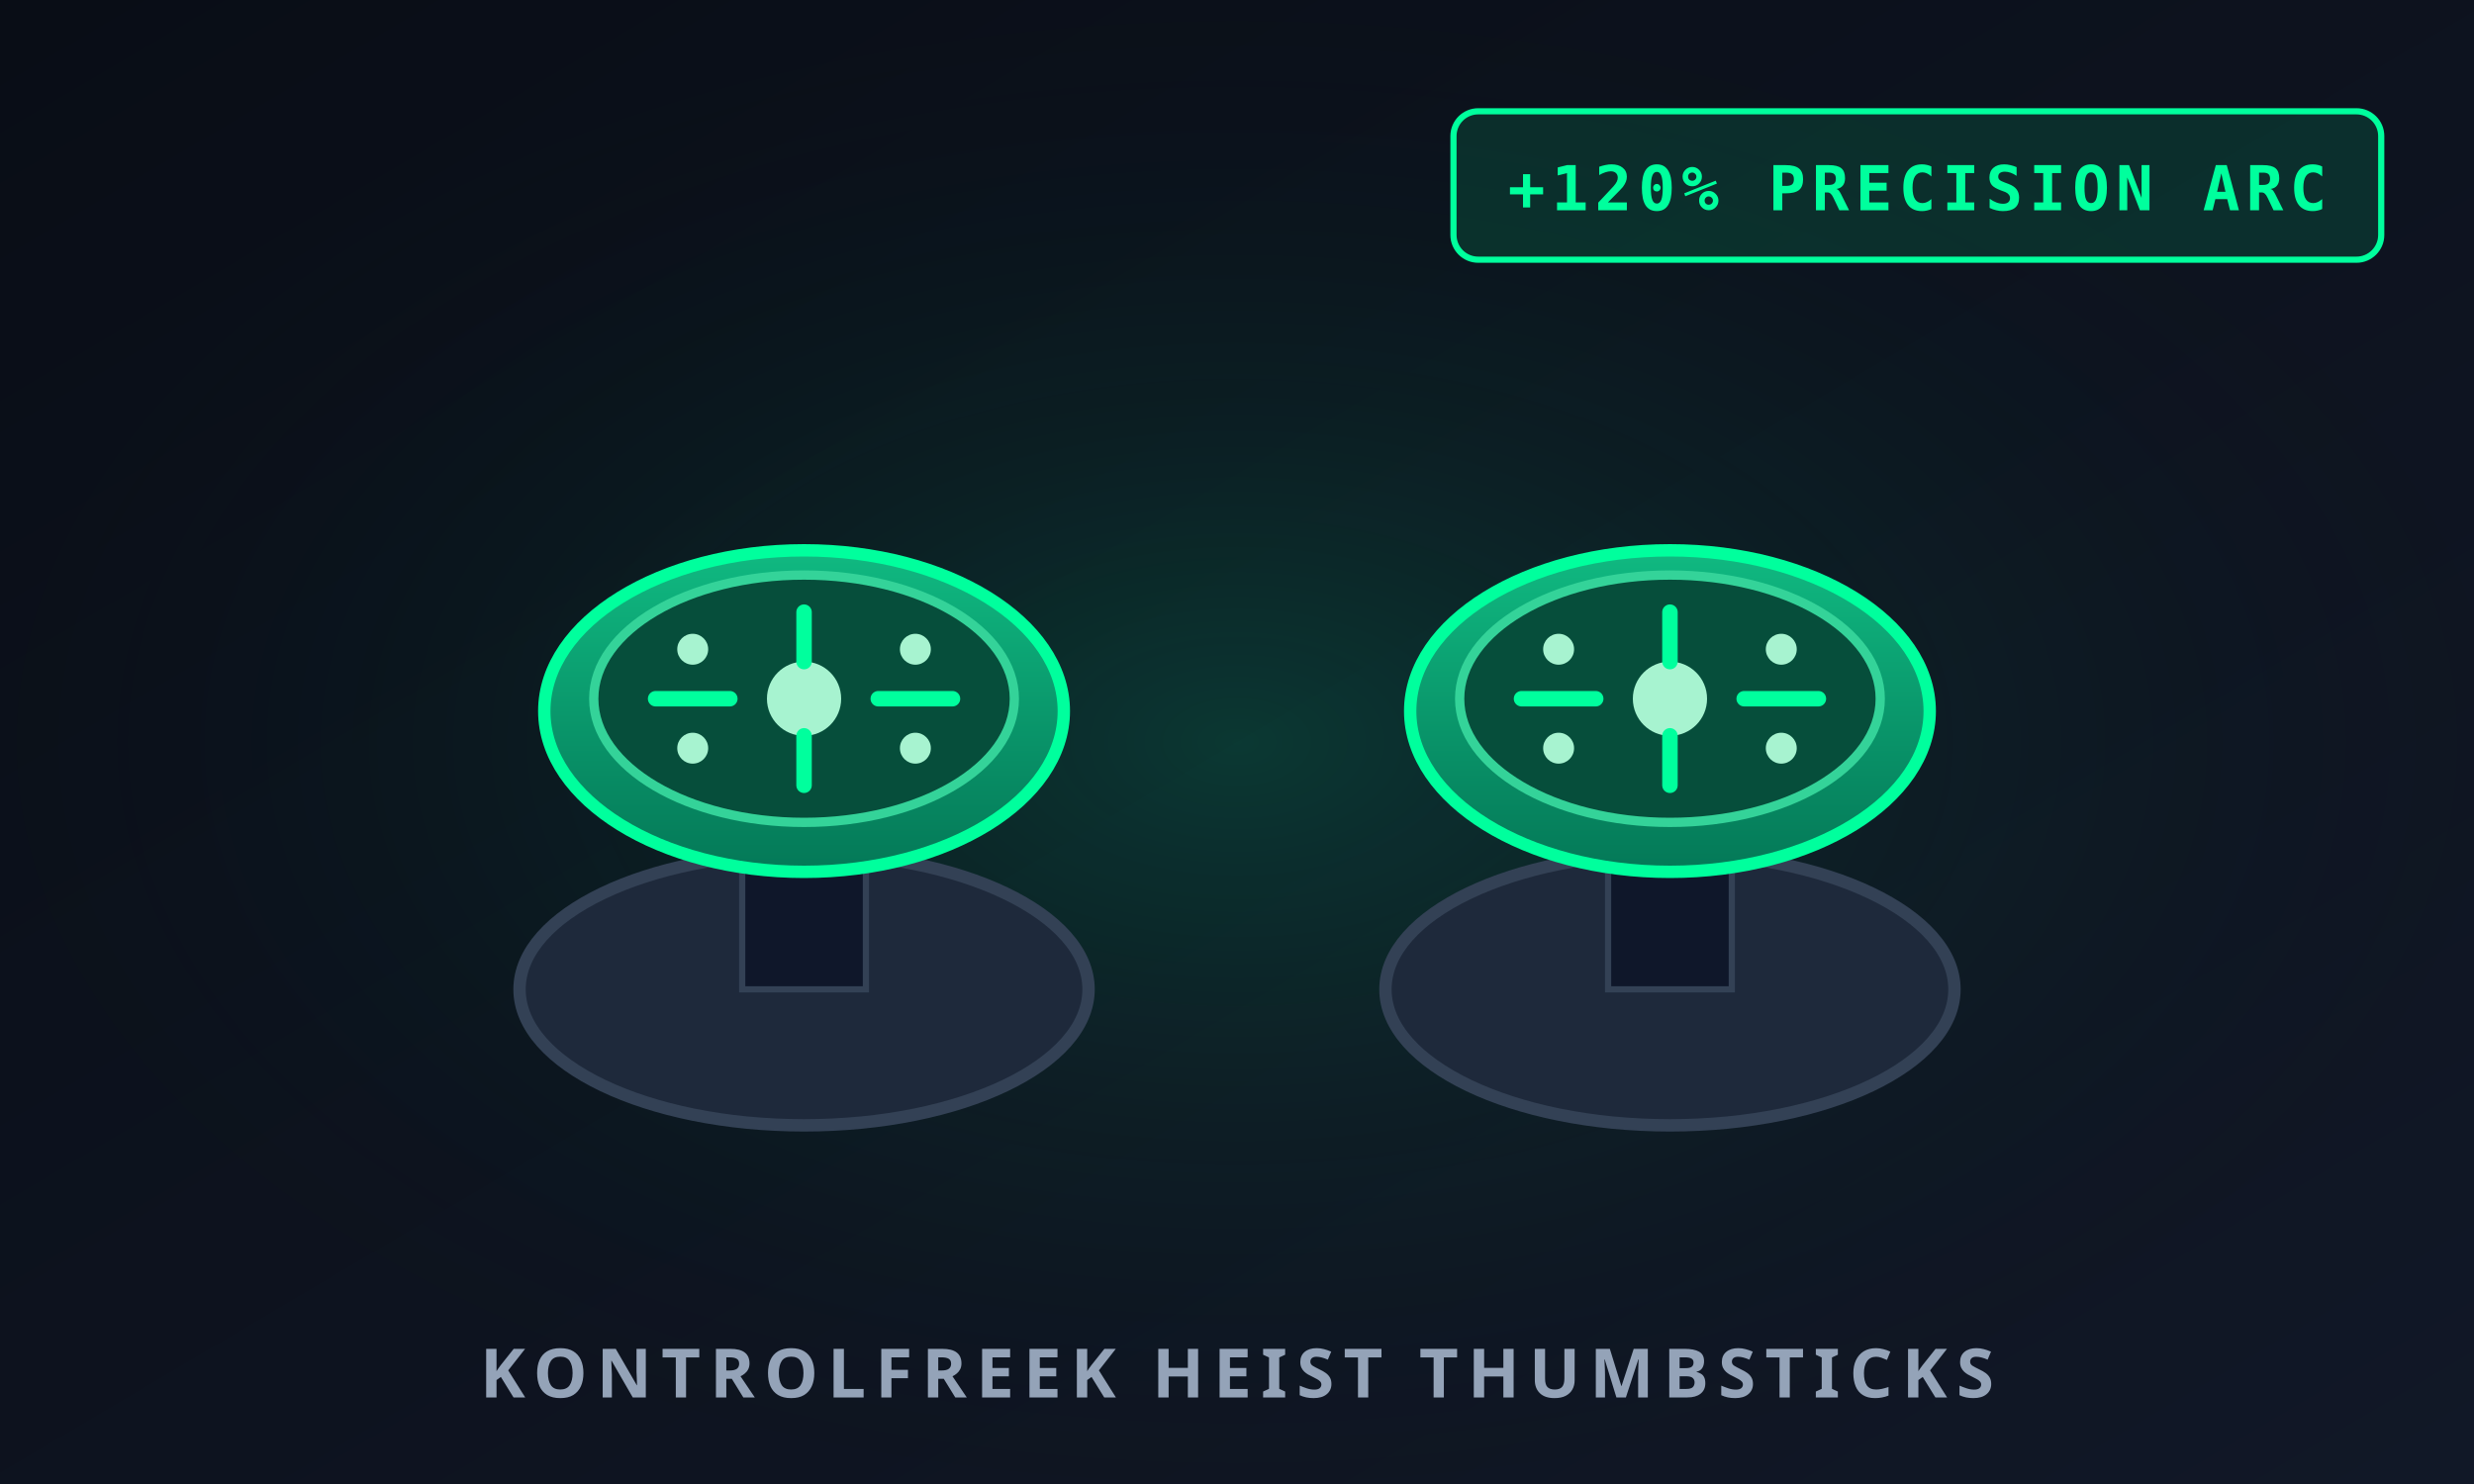
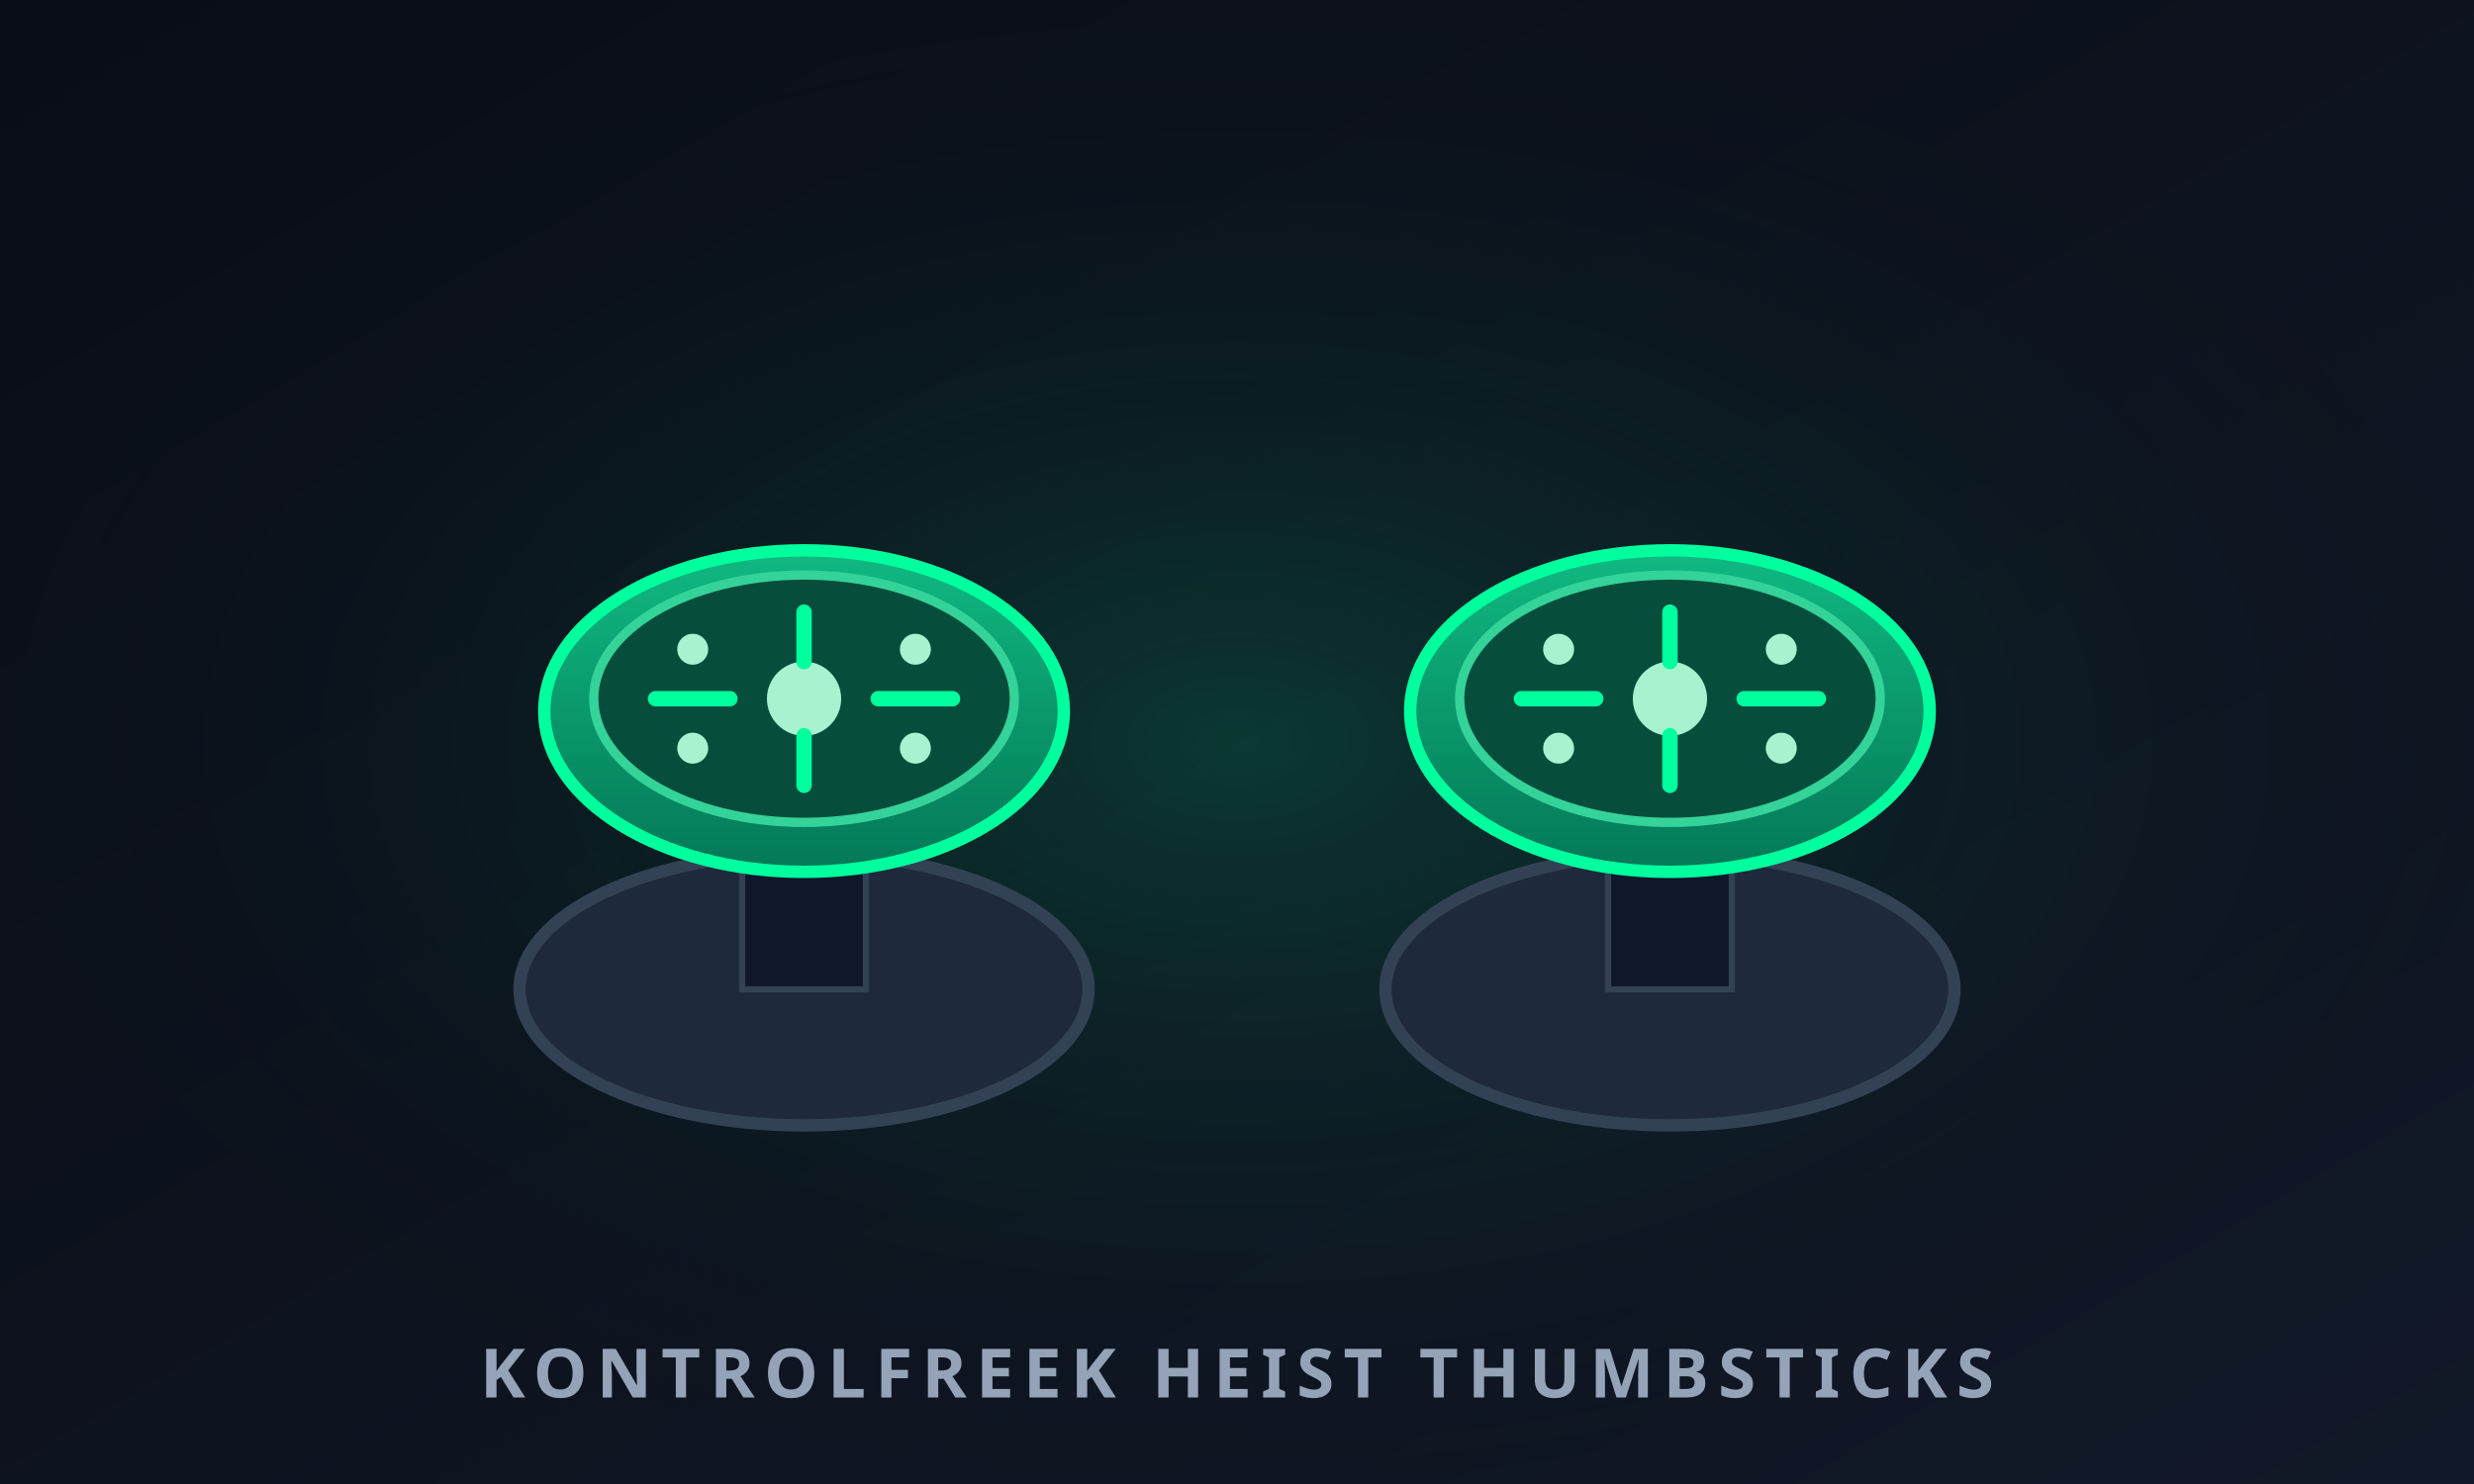
<svg xmlns="http://www.w3.org/2000/svg" viewBox="0 0 400 240" width="400" height="240">
  <defs>
    <linearGradient id="kfBg" x1="0" y1="0" x2="1" y2="1">
      <stop offset="0%" stop-color="#090d16" />
      <stop offset="100%" stop-color="#111827" />
    </linearGradient>
    <radialGradient id="kfGlow" cx="50%" cy="50%" r="55%">
      <stop offset="0%" stop-color="rgba(0, 255, 157, 0.16)" />
      <stop offset="100%" stop-color="transparent" />
    </radialGradient>
    <linearGradient id="stickGrad" x1="0" y1="0" x2="0" y2="1">
      <stop offset="0%" stop-color="#10b981" />
      <stop offset="100%" stop-color="#047857" />
    </linearGradient>
  </defs>
  <rect width="400" height="240" fill="url(#kfBg)" />
  <rect width="400" height="240" fill="url(#kfGlow)" />
  <g transform="translate(130, 115)">
    <ellipse cx="0" cy="45" rx="46" ry="22" fill="#1e293b" stroke="#334155" stroke-width="2" />
    <rect x="-10" y="5" width="20" height="40" fill="#0f172a" stroke="#334155" stroke-width="1" />
    <ellipse cx="0" cy="0" rx="42" ry="26" fill="url(#stickGrad)" stroke="#00ff9d" stroke-width="2" />
    <ellipse cx="0" cy="-2" rx="34" ry="20" fill="#064e3b" stroke="#34d399" stroke-width="1.5" />
    <circle cx="0" cy="-2" r="6" fill="#a7f3d0" />
    <path d="M -24 -2 L -12 -2 M 12 -2 L 24 -2 M 0 -16 L 0 -8 M 0 4 L 0 12" stroke="#00ff9d" stroke-width="2.5" stroke-linecap="round" />
    <circle cx="-18" cy="-10" r="2.5" fill="#a7f3d0" />
    <circle cx="18" cy="-10" r="2.5" fill="#a7f3d0" />
    <circle cx="-18" cy="6" r="2.5" fill="#a7f3d0" />
    <circle cx="18" cy="6" r="2.5" fill="#a7f3d0" />
  </g>
  <g transform="translate(270, 115)">
    <ellipse cx="0" cy="45" rx="46" ry="22" fill="#1e293b" stroke="#334155" stroke-width="2" />
    <rect x="-10" y="5" width="20" height="40" fill="#0f172a" stroke="#334155" stroke-width="1" />
    <ellipse cx="0" cy="0" rx="42" ry="26" fill="url(#stickGrad)" stroke="#00ff9d" stroke-width="2" />
    <ellipse cx="0" cy="-2" rx="34" ry="20" fill="#064e3b" stroke="#34d399" stroke-width="1.5" />
    <circle cx="0" cy="-2" r="6" fill="#a7f3d0" />
    <path d="M -24 -2 L -12 -2 M 12 -2 L 24 -2 M 0 -16 L 0 -8 M 0 4 L 0 12" stroke="#00ff9d" stroke-width="2.5" stroke-linecap="round" />
    <circle cx="-18" cy="-10" r="2.5" fill="#a7f3d0" />
    <circle cx="18" cy="-10" r="2.5" fill="#a7f3d0" />
    <circle cx="-18" cy="6" r="2.5" fill="#a7f3d0" />
    <circle cx="18" cy="6" r="2.5" fill="#a7f3d0" />
  </g>
-   <rect x="235" y="18" width="150" height="24" rx="4" fill="rgba(0,255,157,0.12)" stroke="#00ff9d" stroke-width="1" />
-   <text x="310" y="34" fill="#00ff9d" font-family="monospace" font-size="10" font-weight="bold" text-anchor="middle" letter-spacing="1">+120% PRECISION ARC</text>
  <text x="200" y="226" fill="#94a3b8" font-family="sans-serif" font-size="11" font-weight="bold" text-anchor="middle" letter-spacing="1.5">KONTROLFREEK HEIST THUMBSTICKS</text>
</svg>
